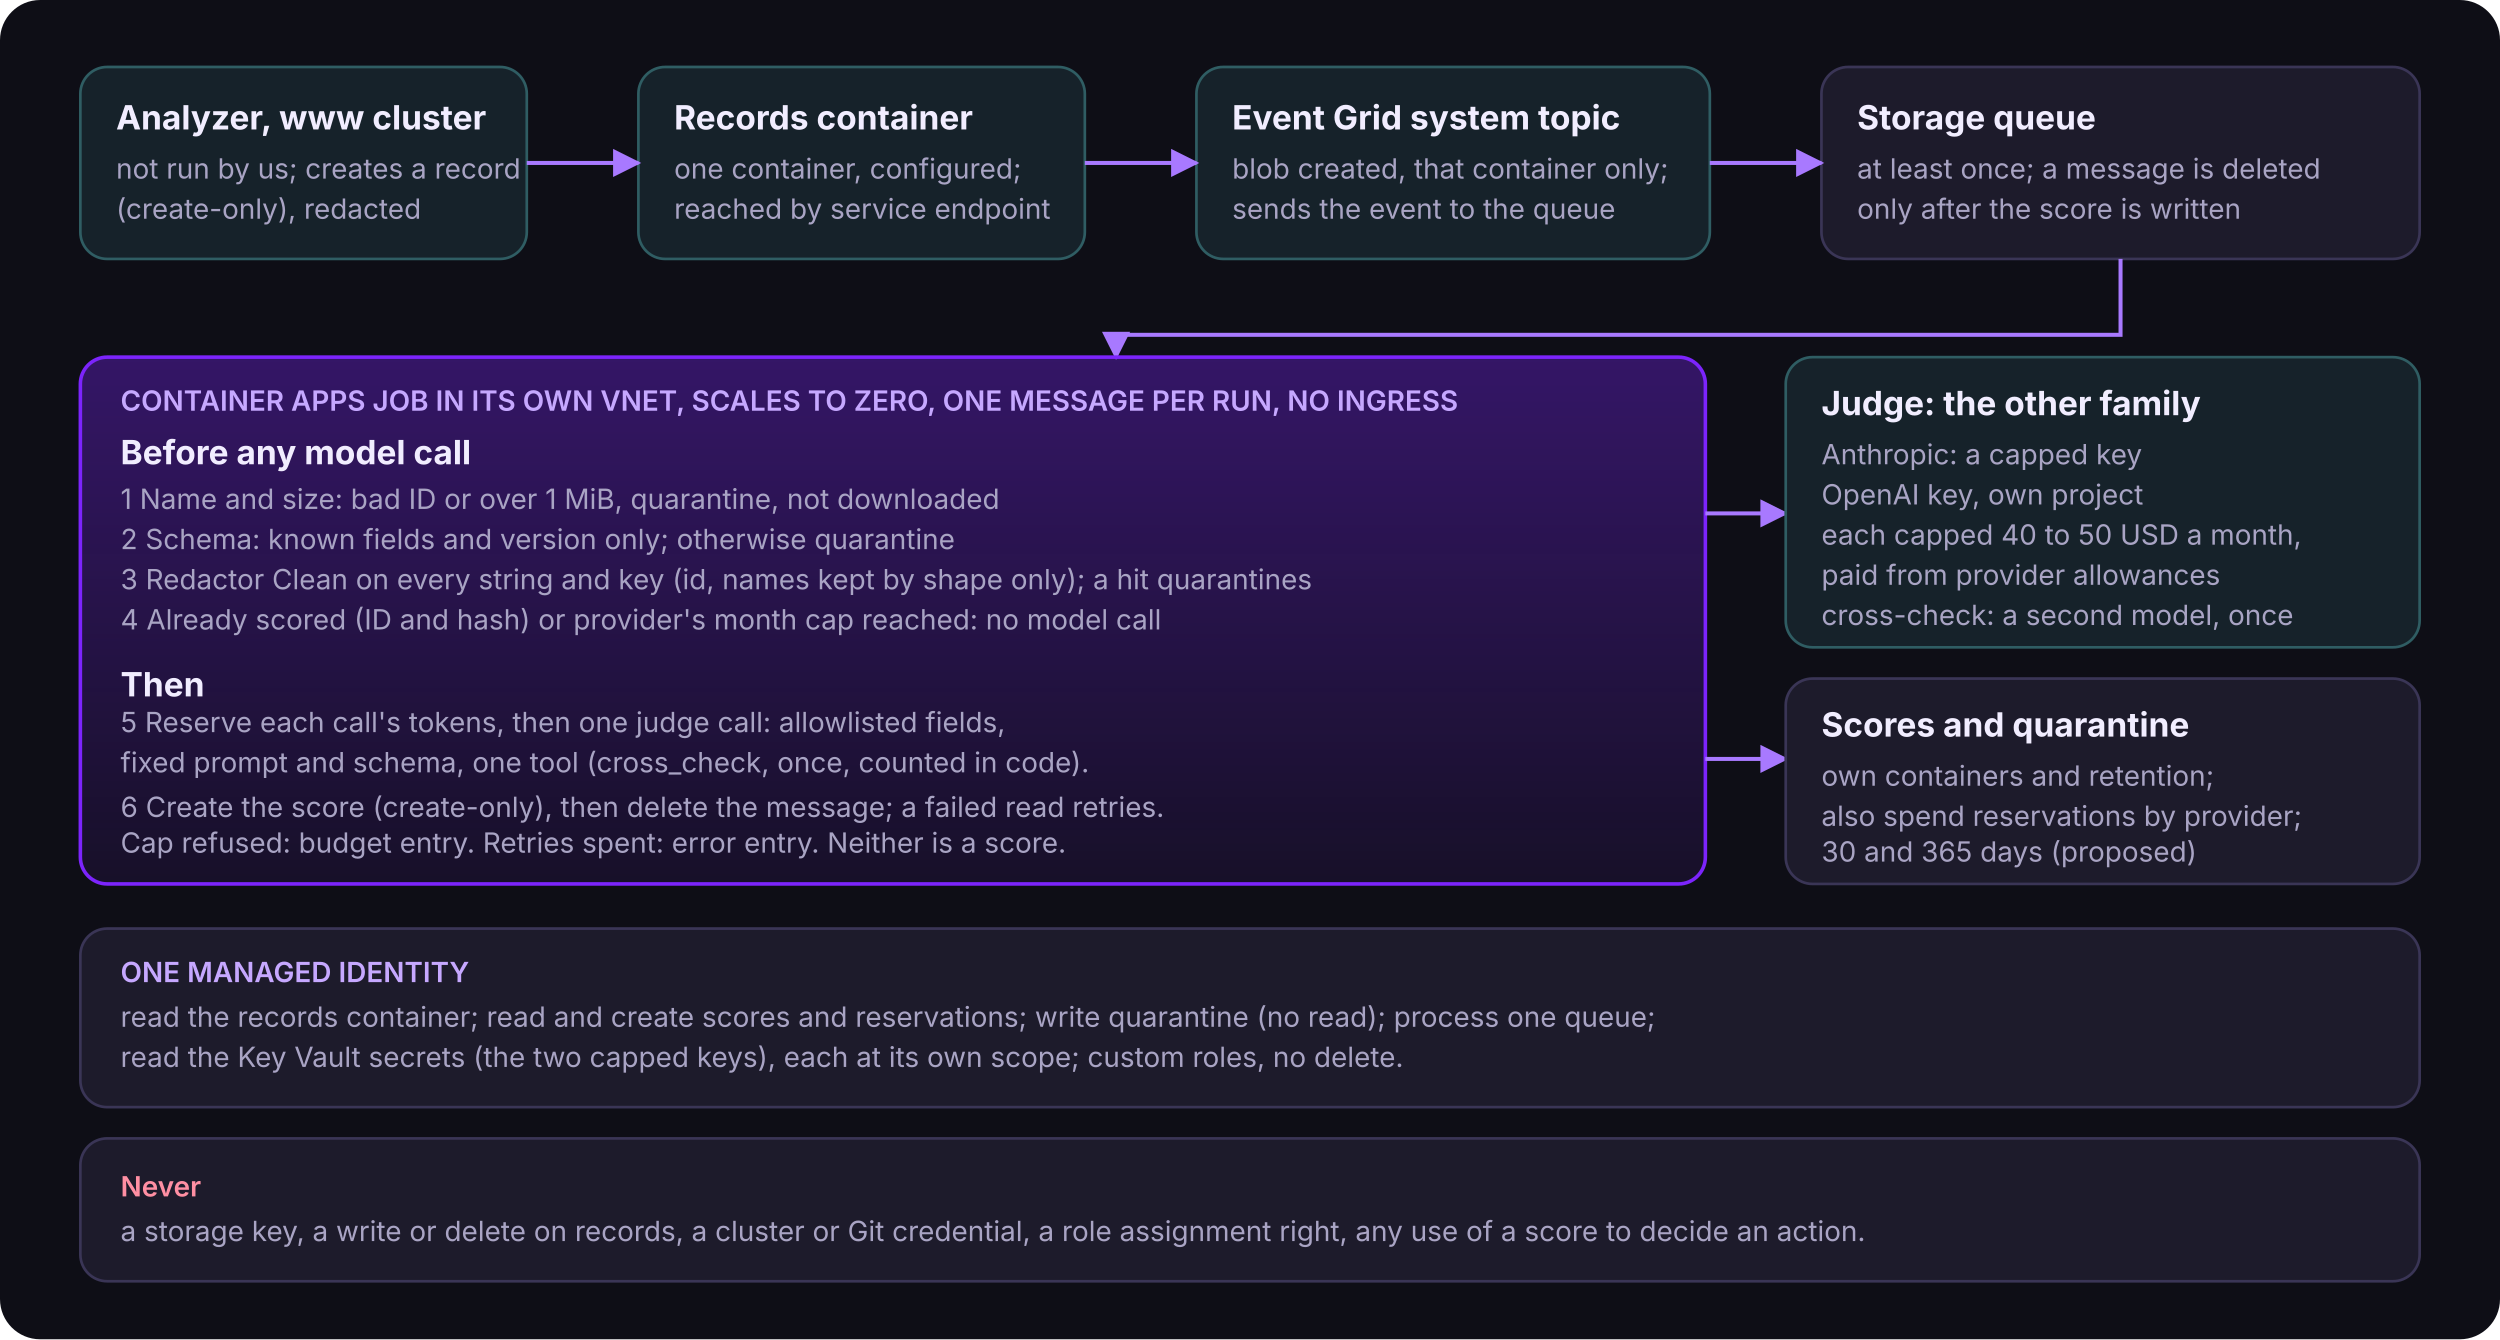
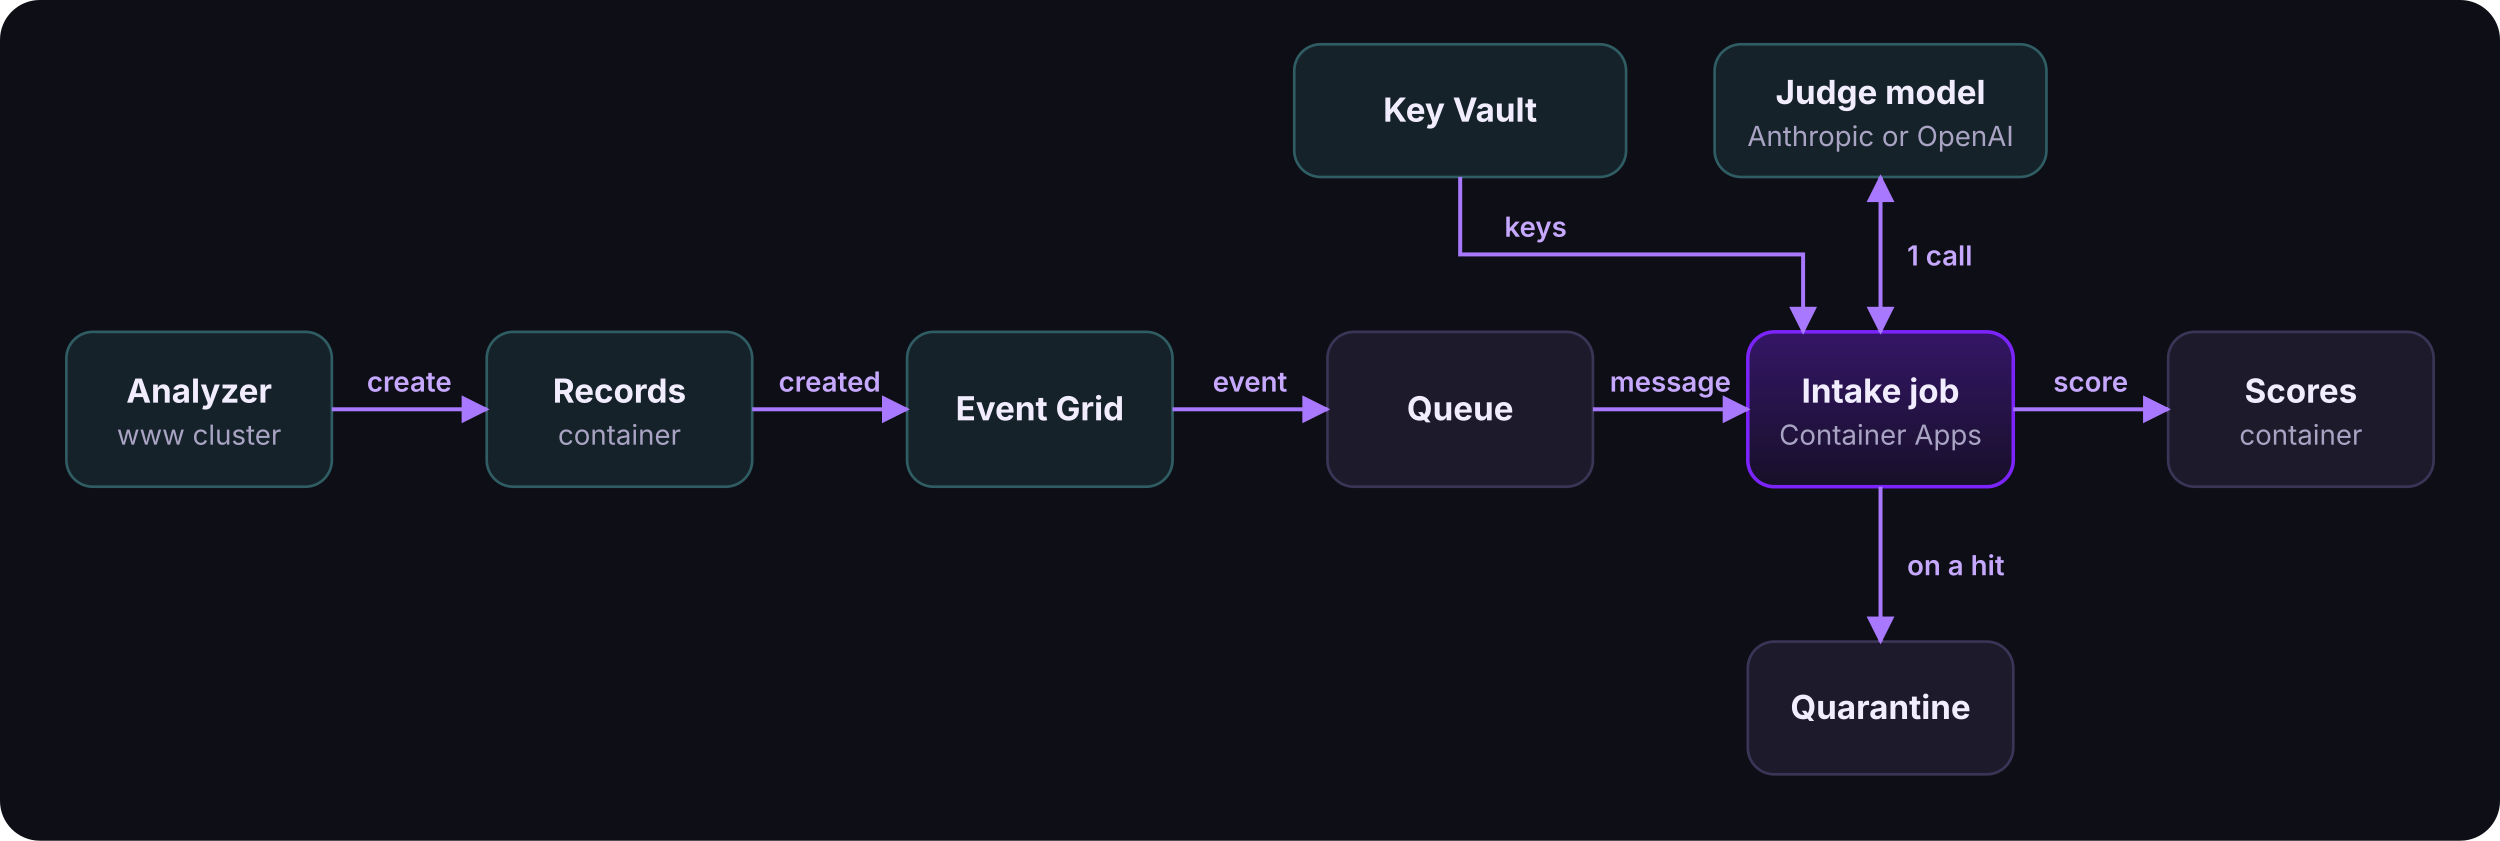
- <svg xmlns="http://www.w3.org/2000/svg" viewBox="0 0 1120 600" role="img" aria-labelledby="t d" font-family="Inter, 'Segoe UI', system-ui, -apple-system, sans-serif">
+ <svg xmlns="http://www.w3.org/2000/svg" viewBox="0 0 1130 380" role="img" aria-labelledby="t d" font-family="Inter, 'Segoe UI', system-ui, -apple-system, sans-serif">
  <defs>
    <marker id="a" viewBox="0 0 10 10" refX="9" refY="5" markerWidth="7" markerHeight="7" orient="auto-start-reverse">
      <path d="M0 0 10 5 0 10z" fill="#a879ff" />
    </marker>
    <linearGradient id="glow" x1="0" y1="0" x2="0" y2="1">
      <stop offset="0" stop-color="#7c24fc" stop-opacity=".35" />
      <stop offset="1" stop-color="#7c24fc" stop-opacity=".08" />
    </linearGradient>
    <style>
      .box{fill:#1d1b2b;stroke:#3a3556;stroke-width:1.2}
      .key{fill:url(#glow);stroke:#7c24fc;stroke-width:1.6}
      .ext{fill:#16222a;stroke:#2f5d63;stroke-width:1.2}
      .h{fill:#f1edff;font-size:15px;font-weight:650}
      .s{fill:#a9a4c4;font-size:12.5px}
      .f{stroke:#a879ff;stroke-width:1.8;fill:none}
-       .no{fill:#ff8fa3;font-size:12.5px;font-weight:600}
-       .tag{fill:#c6a8ff;font-size:12.5px;font-weight:600}
+       .l{fill:#c6a8ff;font-size:12.5px;font-weight:600}
    </style>
  </defs>
-   <rect width="1120" height="600" rx="18" fill="#0e0e16" />
-   <rect class="ext" x="36" y="30" width="200" height="86" rx="12" />
-   <text class="h" x="52" y="58">Analyzer, www cluster</text>
-   <text class="s" x="52" y="80">not run by us; creates a record</text>
-   <text class="s" x="52" y="98">(create-only), redacted</text>
-   <rect class="ext" x="286" y="30" width="200" height="86" rx="12" />
-   <text class="h" x="302" y="58">Records container</text>
-   <text class="s" x="302" y="80">one container, configured;</text>
-   <text class="s" x="302" y="98">reached by service endpoint</text>
-   <rect class="ext" x="536" y="30" width="230" height="86" rx="12" />
-   <text class="h" x="552" y="58">Event Grid system topic</text>
-   <text class="s" x="552" y="80">blob created, that container only;</text>
-   <text class="s" x="552" y="98">sends the event to the queue</text>
-   <rect class="box" x="816" y="30" width="268" height="86" rx="12" />
-   <text class="h" x="832" y="58">Storage queue</text>
-   <text class="s" x="832" y="80">at least once; a message is deleted</text>
-   <text class="s" x="832" y="98">only after the score is written</text>
-   <path class="f" d="M236 73H286" marker-end="url(#a)" />
-   <path class="f" d="M486 73H536" marker-end="url(#a)" />
-   <path class="f" d="M766 73H816" marker-end="url(#a)" />
-   <path class="f" d="M950 116V150H500V160" marker-end="url(#a)" />
-   <rect class="key" x="36" y="160" width="728" height="236" rx="12" />
-   <text class="tag" x="54" y="184">CONTAINER APPS JOB IN ITS OWN VNET, SCALES TO ZERO, ONE MESSAGE PER RUN, NO INGRESS</text>
-   <text class="h" x="54" y="208">Before any model call</text>
-   <text class="s" x="54" y="228">1  Name and size: bad ID or over 1 MiB, quarantine, not downloaded</text>
-   <text class="s" x="54" y="246">2  Schema: known fields and version only; otherwise quarantine</text>
-   <text class="s" x="54" y="264">3  Redactor Clean on every string and key (id, names kept by shape only); a hit quarantines</text>
-   <text class="s" x="54" y="282">4  Already scored (ID and hash) or provider's month cap reached: no model call</text>
-   <text class="h" x="54" y="312">Then</text>
-   <text class="s" x="54" y="328">5  Reserve each call's tokens, then one judge call: allowlisted fields,</text>
-   <text class="s" x="54" y="346">   fixed prompt and schema, one tool (cross_check, once, counted in code).</text>
-   <text class="s" x="54" y="366">6  Create the score (create-only), then delete the message; a failed read retries.</text>
-   <text class="s" x="54" y="382">   Cap refused: budget entry. Retries spent: error entry. Neither is a score.</text>
-   <path class="f" d="M764 230H800" marker-end="url(#a)" />
-   <path class="f" d="M764 340H800" marker-end="url(#a)" />
-   <rect class="ext" x="800" y="160" width="284" height="130" rx="12" />
-   <text class="h" x="816" y="186">Judge: the other family</text>
-   <text class="s" x="816" y="208">Anthropic: a capped key</text>
-   <text class="s" x="816" y="226">OpenAI key, own project</text>
-   <text class="s" x="816" y="244">each capped 40 to 50 USD a month,</text>
-   <text class="s" x="816" y="262">paid from provider allowances</text>
-   <text class="s" x="816" y="280">cross-check: a second model, once</text>
-   <rect class="box" x="800" y="304" width="284" height="92" rx="12" />
-   <text class="h" x="816" y="330">Scores and quarantine</text>
-   <text class="s" x="816" y="352">own containers and retention;</text>
-   <text class="s" x="816" y="370">also spend reservations by provider;</text>
-   <text class="s" x="816" y="386">30 and 365 days (proposed)</text>
-   <rect class="box" x="36" y="416" width="1048" height="80" rx="12" />
-   <text class="tag" x="54" y="440">ONE MANAGED IDENTITY</text>
-   <text class="s" x="54" y="460">read the records container; read and create scores and reservations; write quarantine (no read); process one queue;</text>
-   <text class="s" x="54" y="478">read the Key Vault secrets (the two capped keys), each at its own scope; custom roles, no delete.</text>
-   <rect class="box" x="36" y="510" width="1048" height="64" rx="12" />
-   <text class="no" x="54" y="536">Never</text>
-   <text class="s" x="54" y="556">a storage key, a write or delete on records, a cluster or Git credential, a role assignment right, any use of a score to decide an action.</text>
+   <rect width="1130" height="380" rx="18" fill="#0e0e16" />
+   <rect class="ext" x="30" y="150" width="120" height="70" rx="12" />
+   <text class="h" x="90.0" y="182.0" text-anchor="middle">Analyzer</text>
+   <text class="s" x="90.0" y="201.0" text-anchor="middle">www cluster</text>
+   <rect class="ext" x="220" y="150" width="120" height="70" rx="12" />
+   <text class="h" x="280.0" y="182.0" text-anchor="middle">Records</text>
+   <text class="s" x="280.0" y="201.0" text-anchor="middle">container</text>
+   <rect class="ext" x="410" y="150" width="120" height="70" rx="12" />
+   <text class="h" x="470.0" y="190.0" text-anchor="middle">Event Grid</text>
+   <rect class="box" x="600" y="150" width="120" height="70" rx="12" />
+   <text class="h" x="660.0" y="190.0" text-anchor="middle">Queue</text>
+   <rect class="key" x="790" y="150" width="120" height="70" rx="12" />
+   <text class="h" x="850.0" y="182.0" text-anchor="middle">Intake job</text>
+   <text class="s" x="850.0" y="201.0" text-anchor="middle">Container Apps</text>
+   <rect class="box" x="980" y="150" width="120" height="70" rx="12" />
+   <text class="h" x="1040.0" y="182.0" text-anchor="middle">Scores</text>
+   <text class="s" x="1040.0" y="201.0" text-anchor="middle">container</text>
+   <rect class="ext" x="775" y="20" width="150" height="60" rx="12" />
+   <text class="h" x="850.0" y="47.0" text-anchor="middle">Judge model</text>
+   <text class="s" x="850.0" y="66.0" text-anchor="middle">Anthropic or OpenAI</text>
+   <rect class="ext" x="585" y="20" width="150" height="60" rx="12" />
+   <text class="h" x="660.0" y="55.0" text-anchor="middle">Key Vault</text>
+   <rect class="box" x="790" y="290" width="120" height="60" rx="12" />
+   <text class="h" x="850.0" y="325.0" text-anchor="middle">Quarantine</text>
+   <path class="f" d="M150 185H220" marker-end="url(#a)" />
+   <text class="l" x="185.0" y="177" text-anchor="middle">create</text>
+   <path class="f" d="M340 185H410" marker-end="url(#a)" />
+   <text class="l" x="375.0" y="177" text-anchor="middle">created</text>
+   <path class="f" d="M530 185H600" marker-end="url(#a)" />
+   <text class="l" x="565.0" y="177" text-anchor="middle">event</text>
+   <path class="f" d="M720 185H790" marker-end="url(#a)" />
+   <text class="l" x="755.0" y="177" text-anchor="middle">message</text>
+   <path class="f" d="M910 185H980" marker-end="url(#a)" />
+   <text class="l" x="945" y="177" text-anchor="middle">score</text>
+   <path class="f" d="M850 150V80" marker-start="url(#a)" marker-end="url(#a)" />
+   <text class="l" x="862" y="120">1 call</text>
+   <path class="f" d="M660 80V115H815V150" marker-end="url(#a)" />
+   <text class="l" x="680" y="107">keys</text>
+   <path class="f" d="M850 220V290" marker-end="url(#a)" />
+   <text class="l" x="862" y="260">on a hit</text>
</svg>
